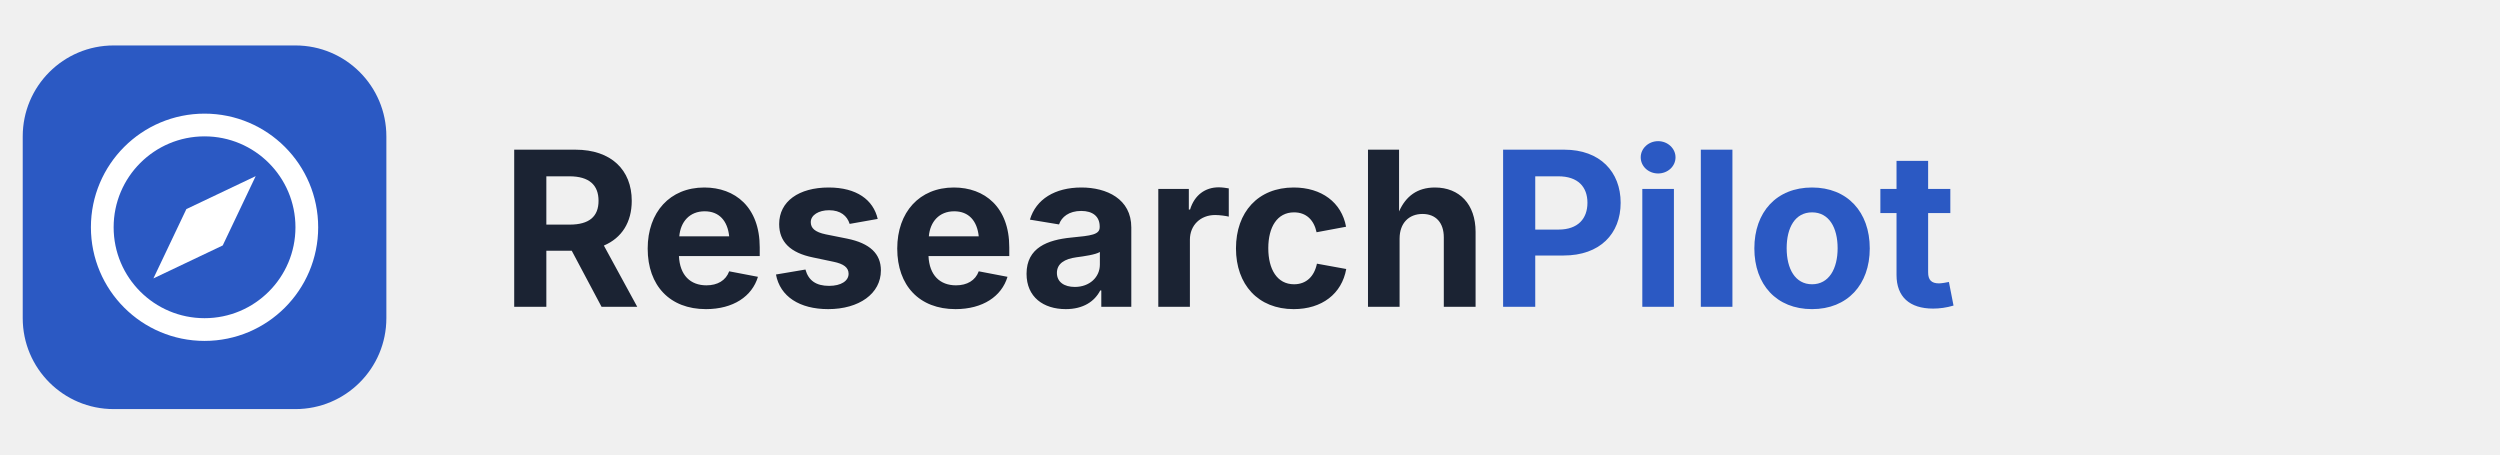
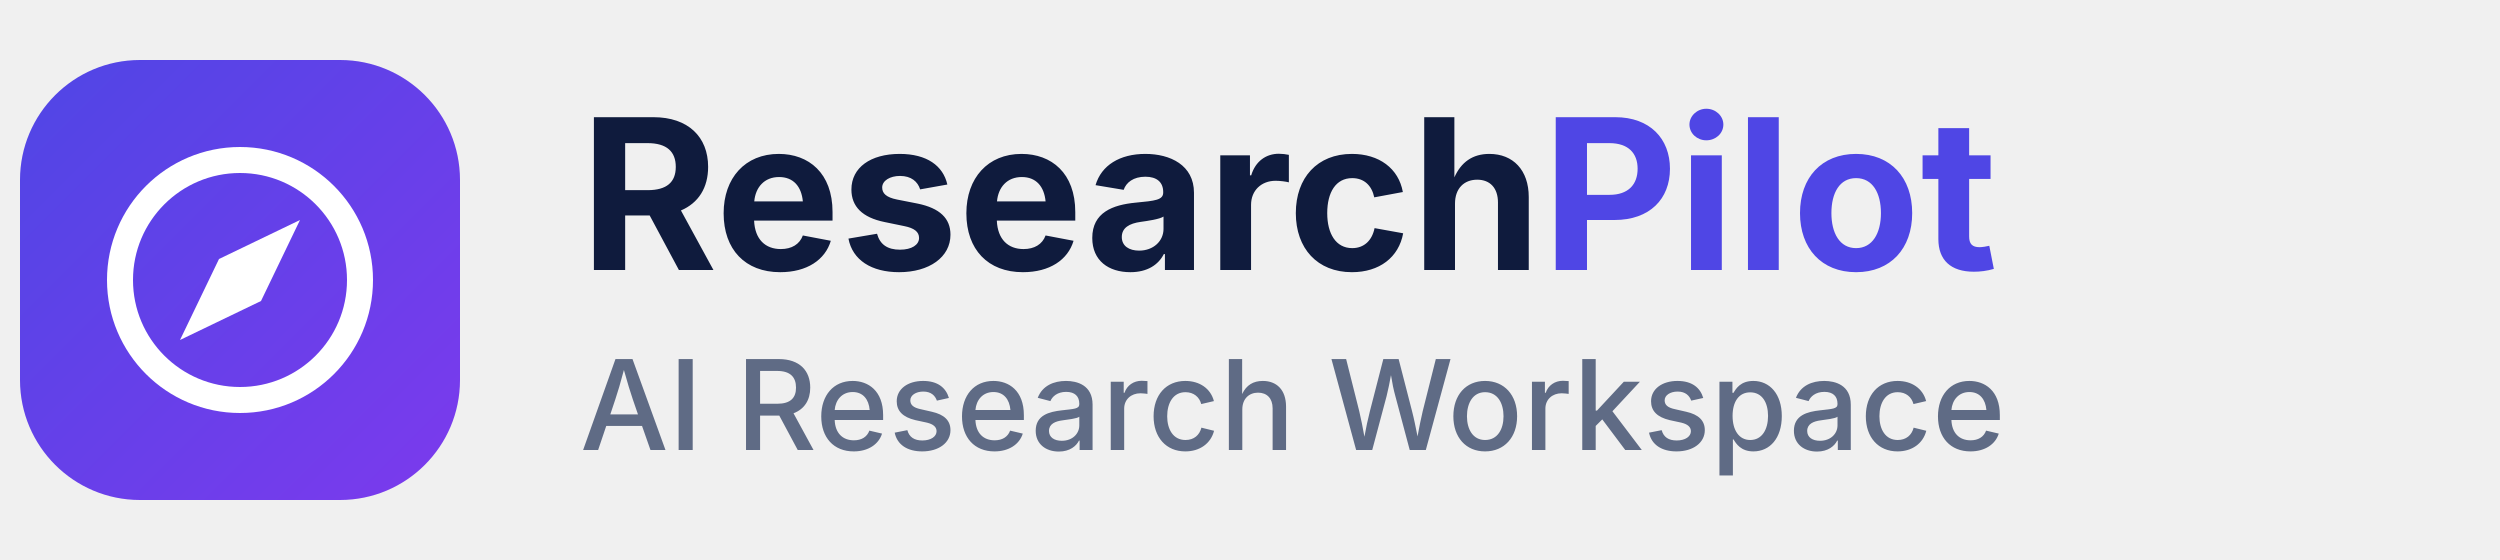
- <svg xmlns="http://www.w3.org/2000/svg" width="220" height="40" viewBox="0 0 220 40" role="img" aria-label="ResearchPilot">
-   <rect x="2" y="4" width="32" height="32" rx="8" fill="#2b59c3" />
-   <circle cx="18" cy="20" r="9" fill="none" stroke="#ffffff" stroke-width="2" />
-   <path d="M22.5 15.5 L19.6 21.6 L13.5 24.5 L16.4 18.4 Z" fill="#ffffff" />
-   <text x="44" y="27" font-family="Inter, 'Segoe UI', Arial, sans-serif" font-size="19" font-weight="700" fill="#1b2333">Research<tspan fill="#2b59c3">Pilot</tspan>
+ <svg xmlns="http://www.w3.org/2000/svg" width="250" height="56" viewBox="0 0 250 56" role="img" aria-label="ResearchPilot - AI Research Workspace">
+   <defs>
+     <linearGradient id="g" x1="0" y1="0" x2="1" y2="1">
+       <stop offset="0" stop-color="#4f46e5" />
+       <stop offset="1" stop-color="#7c3aed" />
+     </linearGradient>
+   </defs>
+   <rect x="2" y="6" width="44" height="44" rx="12" fill="url(#g)" />
+   <circle cx="24" cy="28" r="12" fill="none" stroke="#ffffff" stroke-width="2.6" />
+   <path d="M30 22 L26.1 30.1 L18 34 L21.9 25.9 Z" fill="#ffffff" />
+   <text x="58" y="27" font-family="Inter, 'Segoe UI', Arial, sans-serif" font-size="21" font-weight="750" fill="#0f1b3d">Research<tspan fill="#4f46e5">Pilot</tspan>
  </text>
+   <text x="58" y="45" font-family="Inter, 'Segoe UI', Arial, sans-serif" font-size="12.5" font-weight="500" fill="#5f6b85">AI Research Workspace</text>
</svg>
